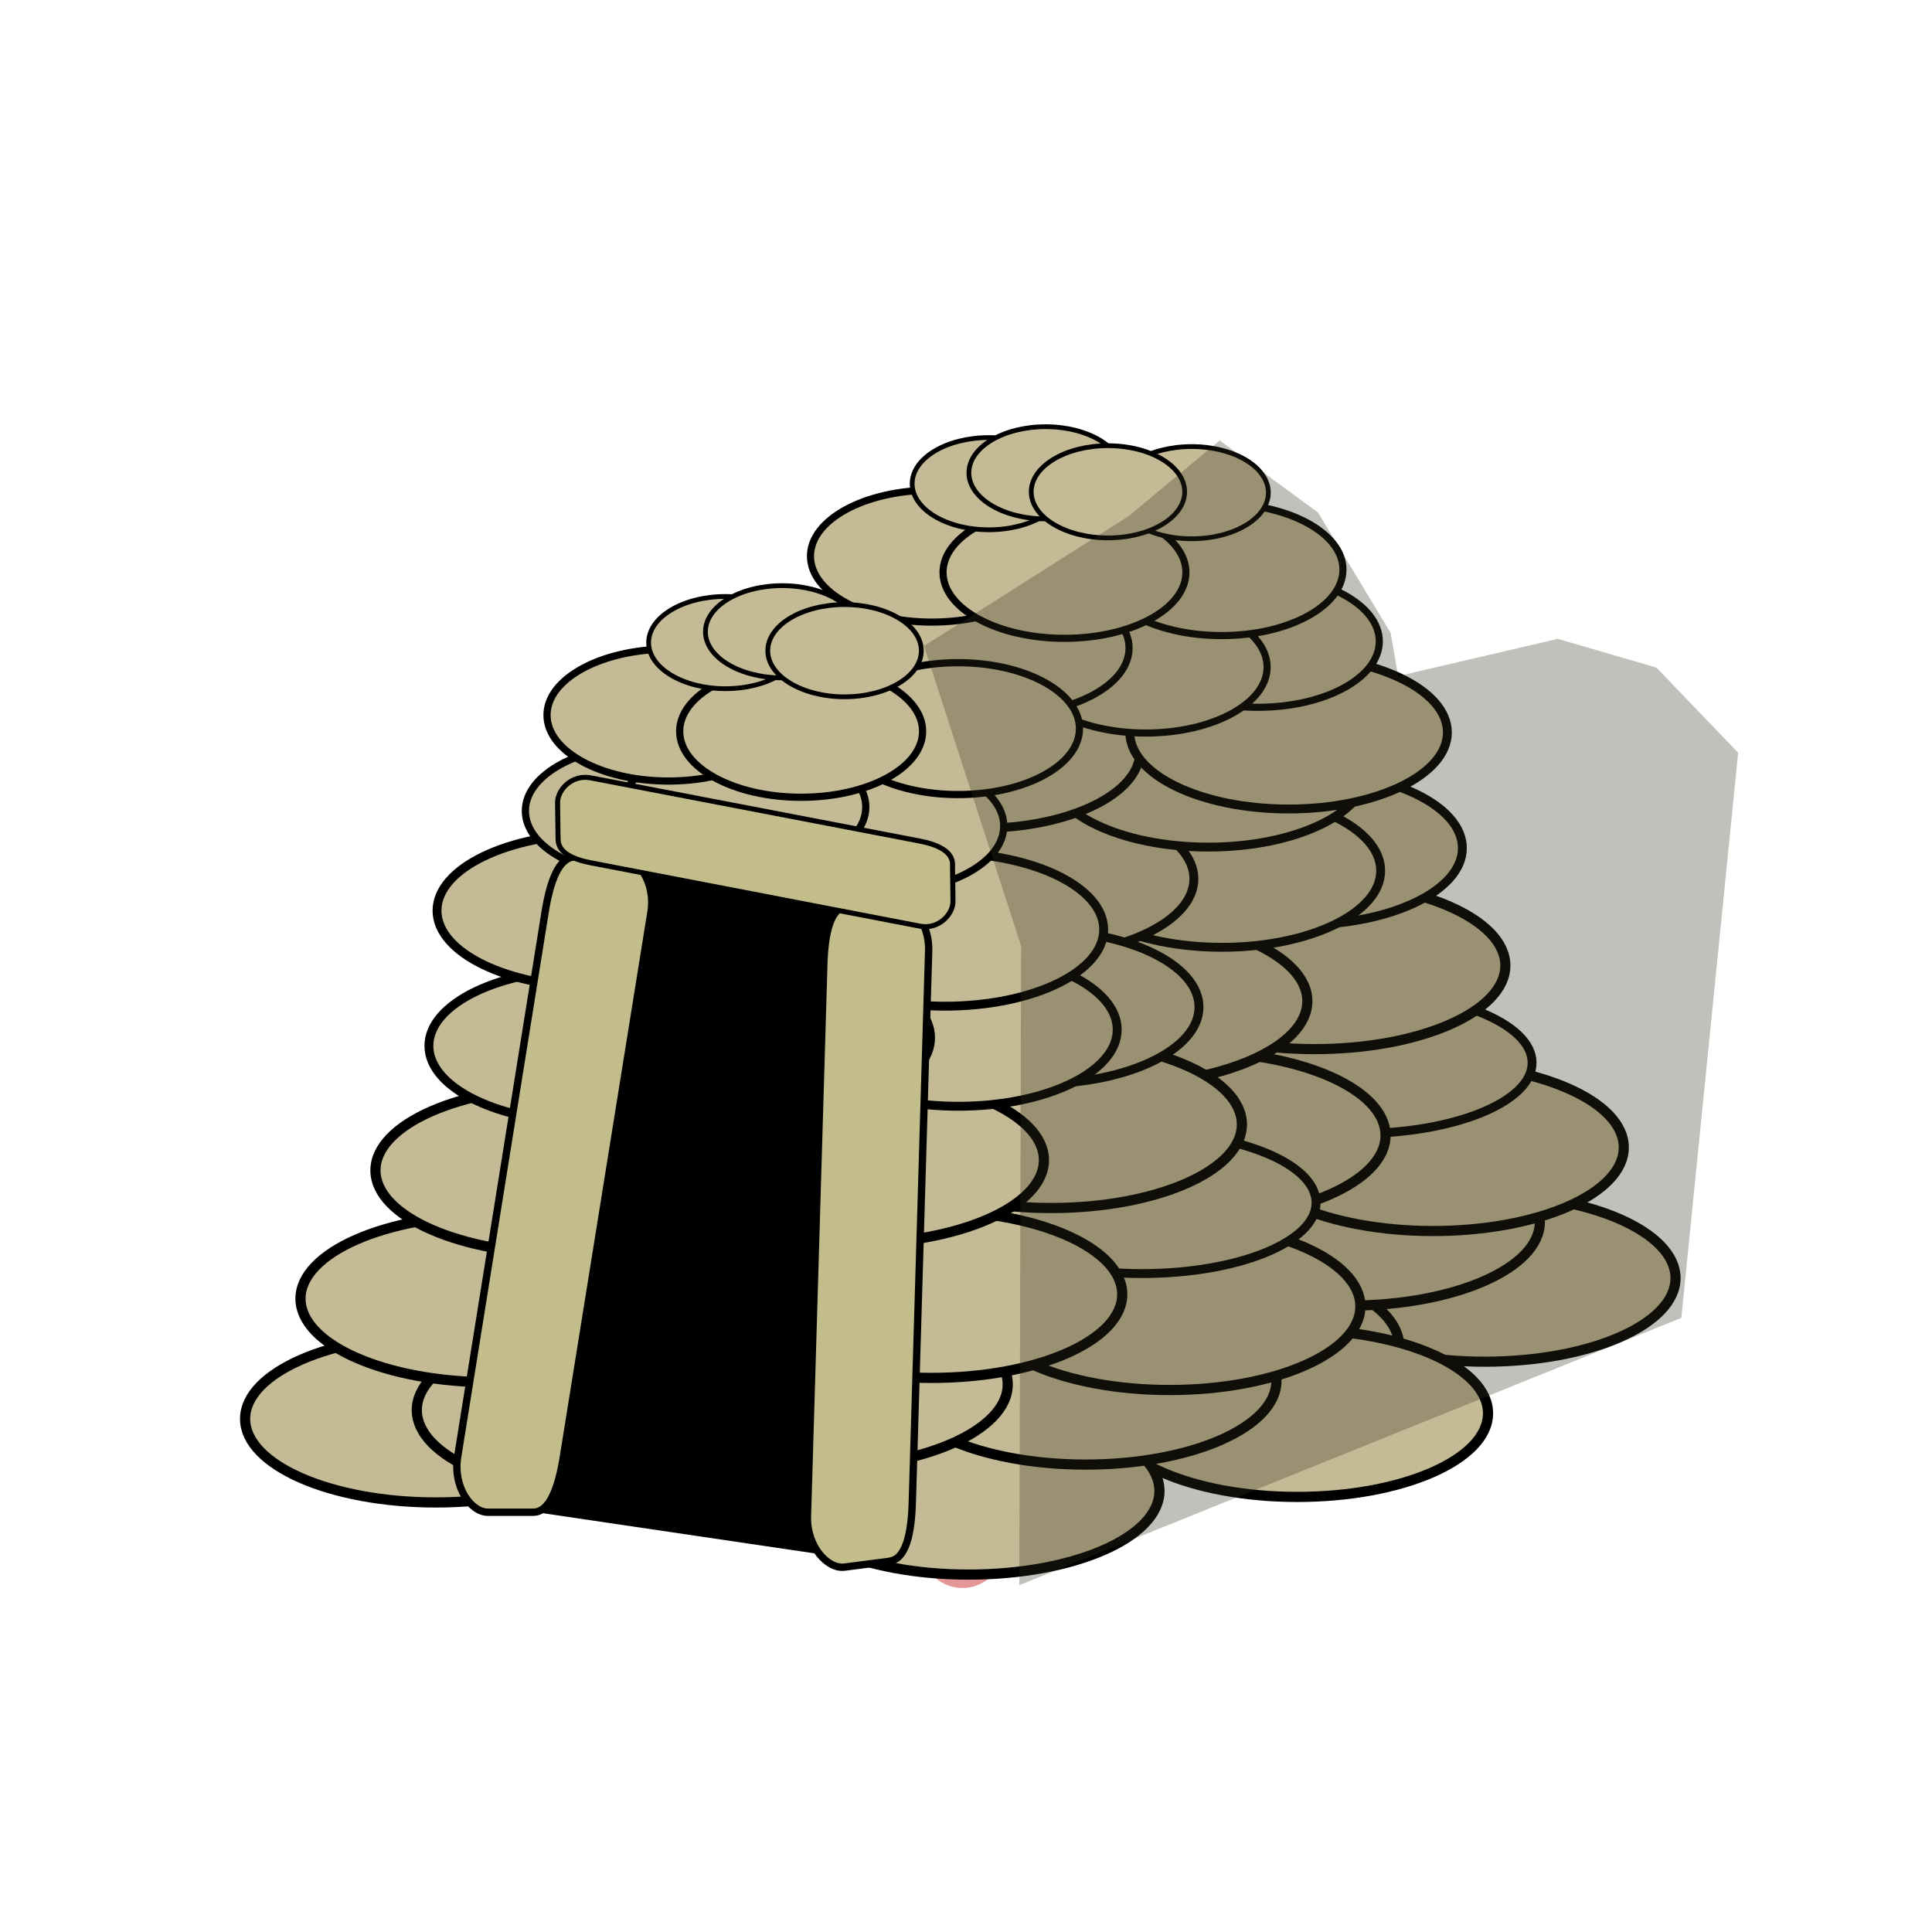
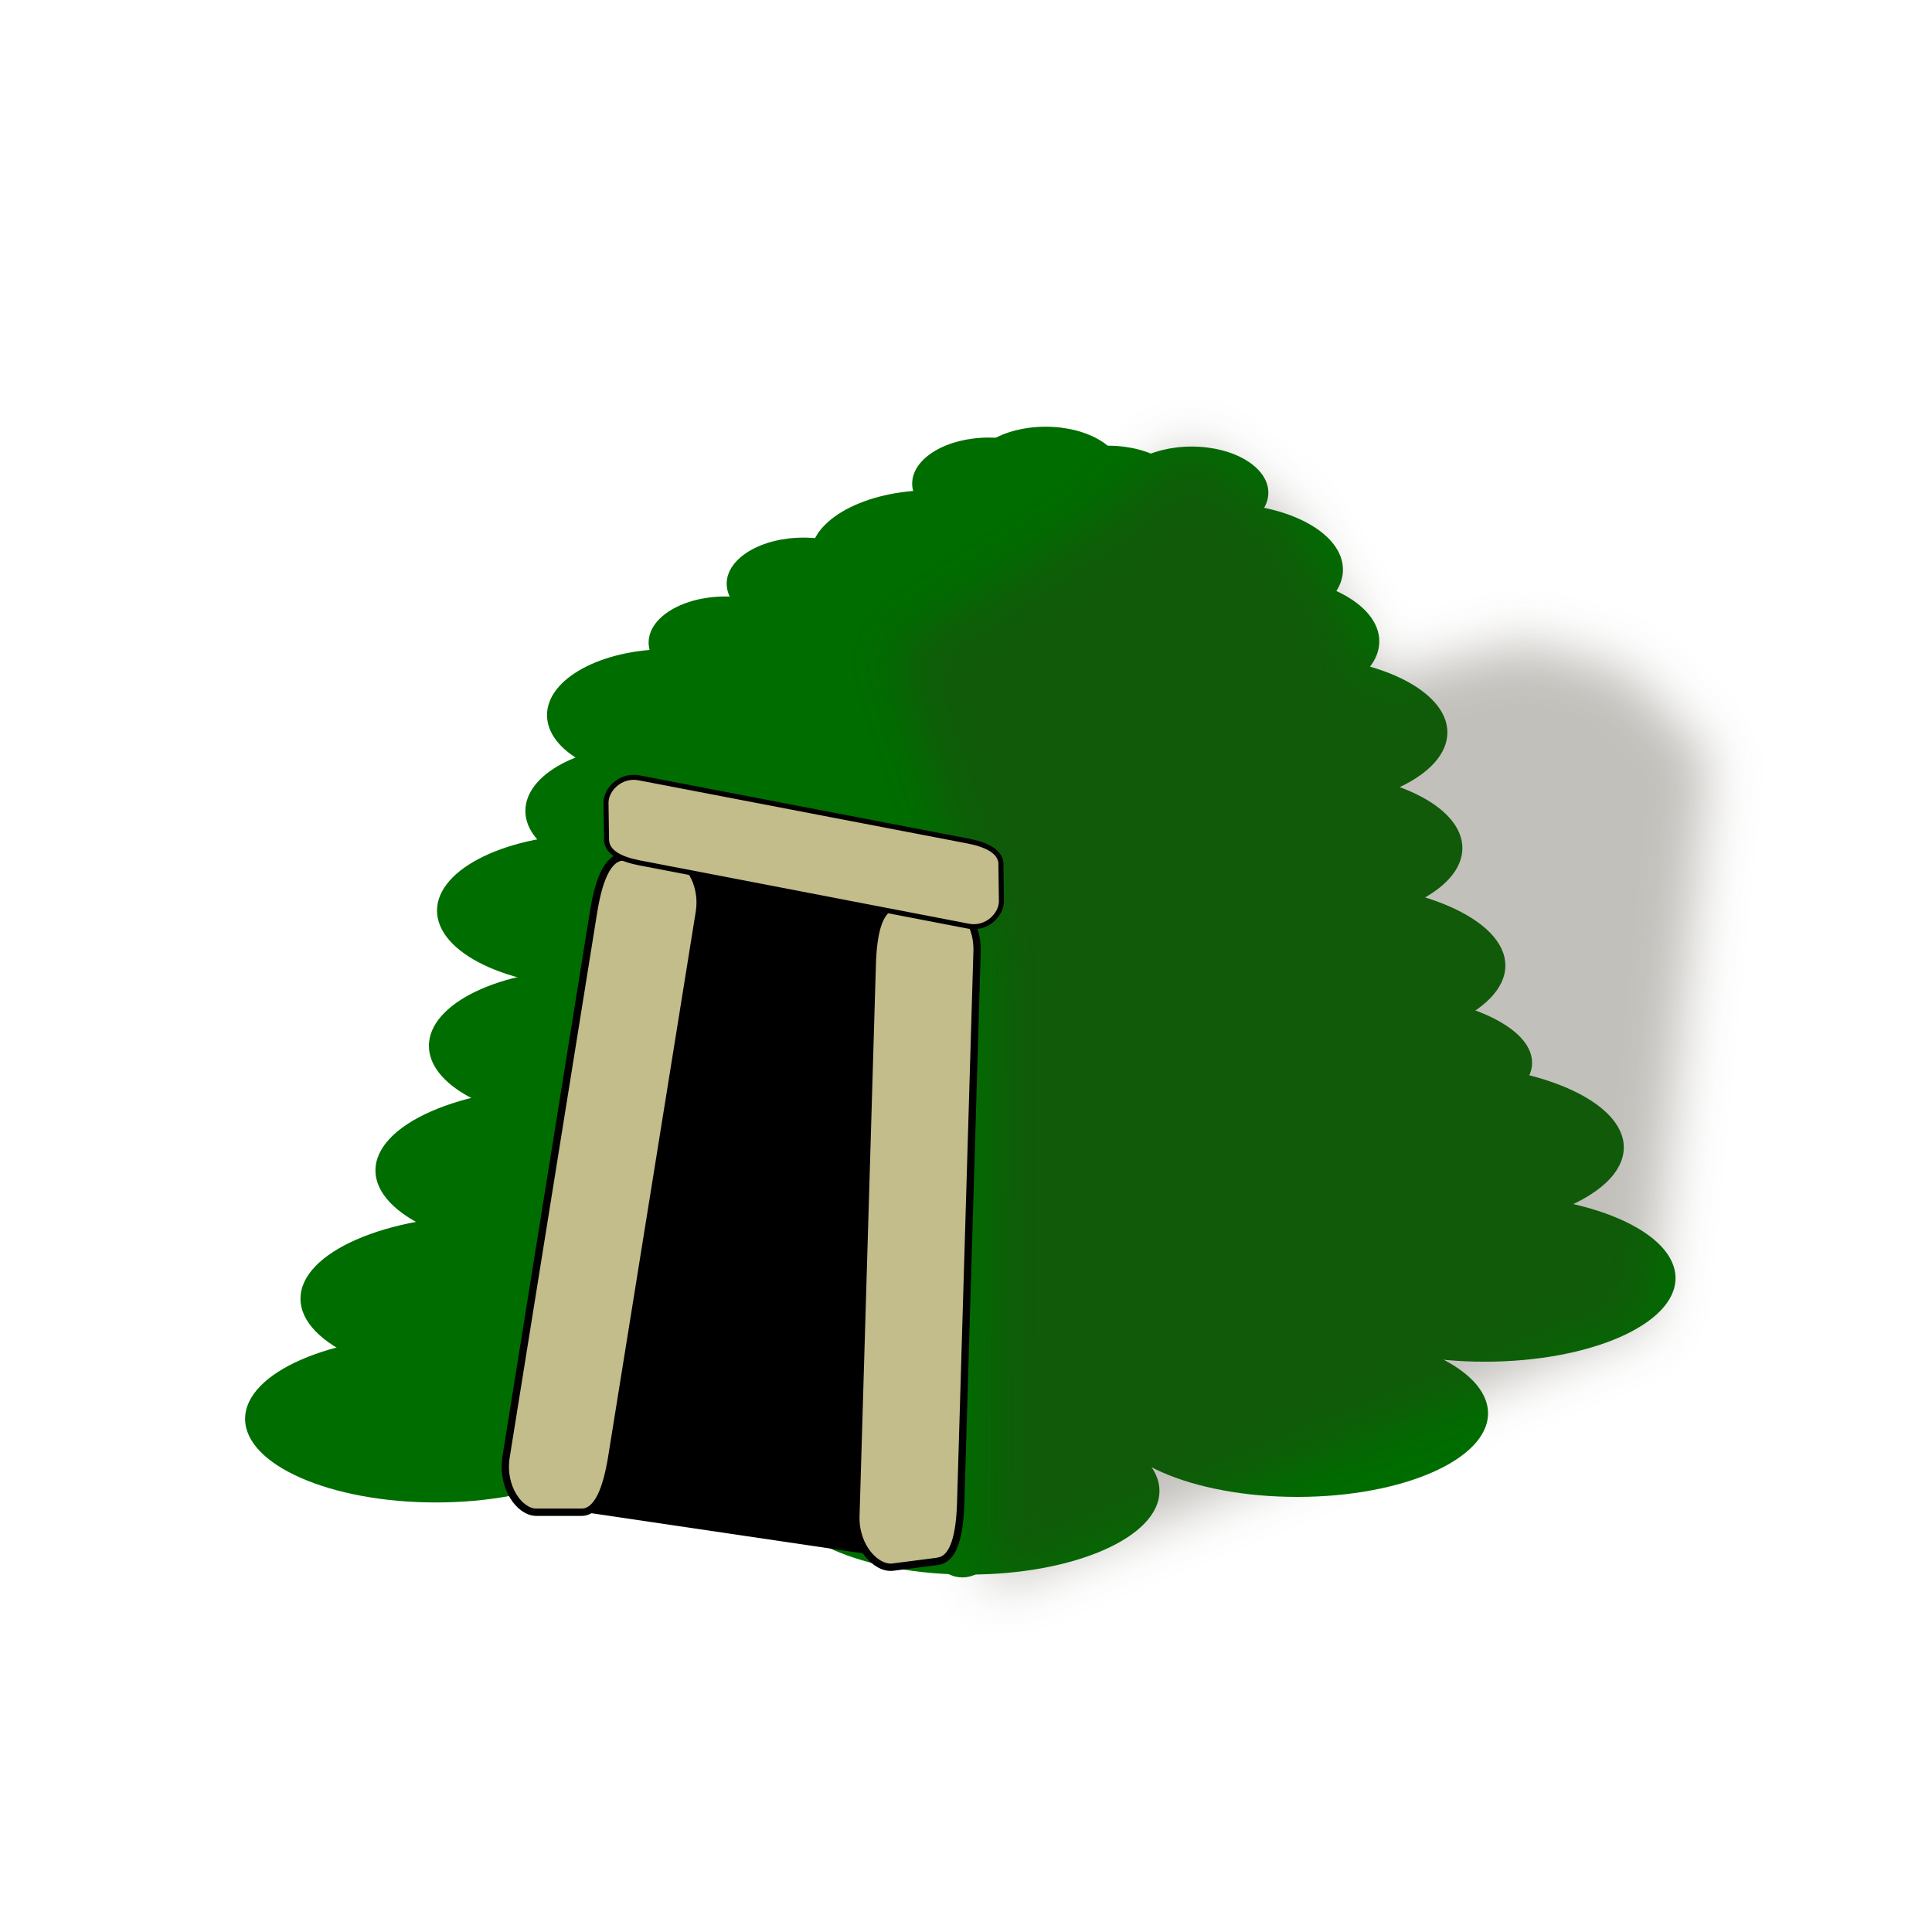
<svg xmlns="http://www.w3.org/2000/svg" width="15mm" height="15mm" viewBox="0 0 15 15" version="1.1" id="svg1">
-   <defs id="defs1" />
+   <defs id="defs1">
+     <filter style="color-interpolation-filters:sRGB" id="filter260" x="-0.076" y="-0.054" width="1.153" height="1.109">
+       <feGaussianBlur stdDeviation="0.201" id="feGaussianBlur260" />
+     </filter>
+   </defs>
  <g id="layer1">
-     <ellipse style="fill:#000000;fill-opacity:0.143;stroke:#c00707;stroke-width:0.165;stroke-dasharray:none;stroke-opacity:0.421" id="path5" cx="7.472" cy="11.983" rx="0.248" ry="0.264" />
-     <g id="g1" transform="matrix(0.9699804,0,0,0.9699804,2.650257,0.8249054)">
-       <ellipse style="fill:#c4bb96;fill-opacity:1;fill-rule:evenodd;stroke:#000000;stroke-width:0.081;stroke-linecap:round;stroke-linejoin:bevel;stroke-dasharray:none;stroke-opacity:1" id="path1" cx="9.152" cy="9.38" rx="1.527" ry="0.669" />
-       <ellipse style="fill:#c4bb96;fill-opacity:1;fill-rule:evenodd;stroke:#000000;stroke-width:0.081;stroke-linecap:round;stroke-linejoin:bevel;stroke-dasharray:none;stroke-opacity:1" id="path1-0" cx="6.94" cy="9.926" rx="1.527" ry="0.669" />
-       <ellipse style="fill:#c4bb96;fill-opacity:1;fill-rule:evenodd;stroke:#000000;stroke-width:0.081;stroke-linecap:round;stroke-linejoin:bevel;stroke-dasharray:none;stroke-opacity:1" id="path1-6" cx="4.665" cy="9.834" rx="1.527" ry="0.669" />
-       <ellipse style="fill:#c4bb96;fill-opacity:1;fill-rule:evenodd;stroke:#000000;stroke-width:0.081;stroke-linecap:round;stroke-linejoin:bevel;stroke-dasharray:none;stroke-opacity:1" id="path1-2" cx="2.865" cy="9.234" rx="1.527" ry="0.669" />
-       <ellipse style="fill:#c4bb96;fill-opacity:1;fill-rule:evenodd;stroke:#000000;stroke-width:0.081;stroke-linecap:round;stroke-linejoin:bevel;stroke-dasharray:none;stroke-opacity:1" id="path1-9" cx="8.066" cy="8.931" rx="1.527" ry="0.669" />
-       <ellipse style="fill:#c4bb96;fill-opacity:1;fill-rule:evenodd;stroke:#000000;stroke-width:0.081;stroke-linecap:round;stroke-linejoin:bevel;stroke-dasharray:none;stroke-opacity:1" id="path1-5" cx="4.239" cy="9.164" rx="1.527" ry="0.669" />
-       <ellipse style="fill:#c4bb96;fill-opacity:1;fill-rule:evenodd;stroke:#000000;stroke-width:0.081;stroke-linecap:round;stroke-linejoin:bevel;stroke-dasharray:none;stroke-opacity:1" id="path1-7" cx="5.916" cy="8.959" rx="1.527" ry="0.669" />
-       <ellipse style="fill:#c4bb96;fill-opacity:1;fill-rule:evenodd;stroke:#000000;stroke-width:0.081;stroke-linecap:round;stroke-linejoin:bevel;stroke-dasharray:none;stroke-opacity:1" id="path1-4" cx="3.308" cy="8.272" rx="1.527" ry="0.669" />
-       <ellipse style="fill:#c4bb96;fill-opacity:1;fill-rule:evenodd;stroke:#000000;stroke-width:0.081;stroke-linecap:round;stroke-linejoin:bevel;stroke-dasharray:none;stroke-opacity:1" id="path1-8" cx="8.738" cy="8.334" rx="1.527" ry="0.669" />
-       <ellipse style="fill:#c4bb96;fill-opacity:1;fill-rule:evenodd;stroke:#000000;stroke-width:0.071;stroke-linecap:round;stroke-linejoin:bevel;stroke-dasharray:none;stroke-opacity:1" id="path1-46" cx="8.137" cy="7.656" rx="1.394" ry="0.567" />
-       <ellipse style="fill:#c4bb96;fill-opacity:1;fill-rule:evenodd;stroke:#000000;stroke-width:0.081;stroke-linecap:round;stroke-linejoin:bevel;stroke-dasharray:none;stroke-opacity:1" id="path1-69" cx="6.831" cy="8.238" rx="1.527" ry="0.669" />
-       <ellipse style="fill:#c4bb96;fill-opacity:1;fill-rule:evenodd;stroke:#000000;stroke-width:0.081;stroke-linecap:round;stroke-linejoin:bevel;stroke-dasharray:none;stroke-opacity:1" id="path1-78" cx="4.839" cy="7.805" rx="1.527" ry="0.669" />
-       <ellipse style="fill:#c4bb96;fill-opacity:1;fill-rule:evenodd;stroke:#000000;stroke-width:0.081;stroke-linecap:round;stroke-linejoin:bevel;stroke-dasharray:none;stroke-opacity:1" id="path1-1" cx="3.908" cy="7.246" rx="1.527" ry="0.669" />
-       <ellipse style="fill:#c4bb96;fill-opacity:1;fill-rule:evenodd;stroke:#000000;stroke-width:0.081;stroke-linecap:round;stroke-linejoin:bevel;stroke-dasharray:none;stroke-opacity:1" id="path1-43" cx="7.79" cy="6.878" rx="1.527" ry="0.669" />
-       <ellipse style="fill:#c4bb96;fill-opacity:1;fill-rule:evenodd;stroke:#000000;stroke-width:0.081;stroke-linecap:round;stroke-linejoin:bevel;stroke-dasharray:none;stroke-opacity:1" id="path1-54" cx="6.205" cy="7.163" rx="1.527" ry="0.669" />
-       <ellipse style="fill:#c4bb96;fill-opacity:1;fill-rule:evenodd;stroke:#000000;stroke-width:0.071;stroke-linecap:round;stroke-linejoin:bevel;stroke-dasharray:none;stroke-opacity:1" id="path1-55" cx="7.702" cy="5.938" rx="1.271" ry="0.613" />
-       <ellipse style="fill:#c4bb96;fill-opacity:1;fill-rule:evenodd;stroke:#000000;stroke-width:0.071;stroke-linecap:round;stroke-linejoin:bevel;stroke-dasharray:none;stroke-opacity:1" id="path1-55-8" cx="4.08" cy="6.249" rx="1.271" ry="0.613" />
-       <ellipse style="fill:#c4bb96;fill-opacity:1;fill-rule:evenodd;stroke:#000000;stroke-width:0.071;stroke-linecap:round;stroke-linejoin:bevel;stroke-dasharray:none;stroke-opacity:1" id="path1-55-2" cx="7.048" cy="6.119" rx="1.271" ry="0.613" />
-       <ellipse style="fill:#c4bb96;fill-opacity:1;fill-rule:evenodd;stroke:#000000;stroke-width:0.071;stroke-linecap:round;stroke-linejoin:bevel;stroke-dasharray:none;stroke-opacity:1" id="path1-55-84" cx="5.553" cy="6.184" rx="1.271" ry="0.613" />
-       <ellipse style="fill:#c4bb96;fill-opacity:1;fill-rule:evenodd;stroke:#000000;stroke-width:0.071;stroke-linecap:round;stroke-linejoin:bevel;stroke-dasharray:none;stroke-opacity:1" id="path1-55-87" cx="4.145" cy="5.166" rx="1.271" ry="0.613" />
-       <ellipse style="fill:#c4bb96;fill-opacity:1;fill-rule:evenodd;stroke:#000000;stroke-width:0.071;stroke-linecap:round;stroke-linejoin:bevel;stroke-dasharray:none;stroke-opacity:1" id="path1-55-4" cx="6.939" cy="5.317" rx="1.271" ry="0.613" />
-       <ellipse style="fill:#c4bb96;fill-opacity:1;fill-rule:evenodd;stroke:#000000;stroke-width:0.071;stroke-linecap:round;stroke-linejoin:bevel;stroke-dasharray:none;stroke-opacity:1" id="path1-55-5" cx="5.12" cy="5.166" rx="1.271" ry="0.613" />
-       <ellipse style="fill:#c4bb96;fill-opacity:1;fill-rule:evenodd;stroke:#000000;stroke-width:0.071;stroke-linecap:round;stroke-linejoin:bevel;stroke-dasharray:none;stroke-opacity:1" id="path1-55-29" cx="7.582" cy="5.012" rx="1.271" ry="0.613" />
-       <ellipse style="fill:#c4bb96;fill-opacity:1;fill-rule:evenodd;stroke:#000000;stroke-width:0.057;stroke-linecap:round;stroke-linejoin:bevel;stroke-dasharray:none;stroke-opacity:1" id="path1-55-7" cx="7.336" cy="4.283" rx="0.972" ry="0.528" />
-       <ellipse style="fill:#c4bb96;fill-opacity:1;fill-rule:evenodd;stroke:#000000;stroke-width:0.057;stroke-linecap:round;stroke-linejoin:bevel;stroke-dasharray:none;stroke-opacity:1" id="path1-55-7-8" cx="4.553" cy="4.368" rx="0.972" ry="0.528" />
-       <ellipse style="fill:#c4bb96;fill-opacity:1;fill-rule:evenodd;stroke:#000000;stroke-width:0.057;stroke-linecap:round;stroke-linejoin:bevel;stroke-dasharray:none;stroke-opacity:1" id="path1-55-7-2" cx="6.438" cy="4.489" rx="0.972" ry="0.528" />
-       <ellipse style="fill:#c4bb96;fill-opacity:1;fill-rule:evenodd;stroke:#000000;stroke-width:0.057;stroke-linecap:round;stroke-linejoin:bevel;stroke-dasharray:none;stroke-opacity:1" id="path1-55-7-27" cx="5.333" cy="4.337" rx="0.972" ry="0.528" />
-       <ellipse style="fill:#c4bb96;fill-opacity:1;fill-rule:evenodd;stroke:#000000;stroke-width:0.057;stroke-linecap:round;stroke-linejoin:bevel;stroke-dasharray:none;stroke-opacity:1" id="path1-55-7-1" cx="4.727" cy="3.601" rx="0.972" ry="0.528" />
-       <ellipse style="fill:#c4bb96;fill-opacity:1;fill-rule:evenodd;stroke:#000000;stroke-width:0.057;stroke-linecap:round;stroke-linejoin:bevel;stroke-dasharray:none;stroke-opacity:1" id="path1-55-7-87" cx="7.045" cy="3.709" rx="0.972" ry="0.528" />
-       <ellipse style="fill:#c4bb96;fill-opacity:1;fill-rule:evenodd;stroke:#000000;stroke-width:0.057;stroke-linecap:round;stroke-linejoin:bevel;stroke-dasharray:none;stroke-opacity:1" id="path1-55-7-9" cx="5.788" cy="3.731" rx="0.972" ry="0.528" />
-       <ellipse style="fill:#c4bb96;fill-opacity:1;fill-rule:evenodd;stroke:#000000;stroke-width:0.038;stroke-linecap:round;stroke-linejoin:bevel;stroke-dasharray:none;stroke-opacity:1" id="path1-55-7-9-8" cx="6.806" cy="3.093" rx="0.614" ry="0.369" />
-       <ellipse style="fill:#c4bb96;fill-opacity:1;fill-rule:evenodd;stroke:#000000;stroke-width:0.038;stroke-linecap:round;stroke-linejoin:bevel;stroke-dasharray:none;stroke-opacity:1" id="path1-55-7-9-8-3" cx="5.183" cy="3.021" rx="0.614" ry="0.369" />
-       <ellipse style="fill:#c4bb96;fill-opacity:1;fill-rule:evenodd;stroke:#000000;stroke-width:0.038;stroke-linecap:round;stroke-linejoin:bevel;stroke-dasharray:none;stroke-opacity:1" id="path1-55-7-9-8-6" cx="5.637" cy="2.934" rx="0.614" ry="0.369" />
-       <ellipse style="fill:#c4bb96;fill-opacity:1;fill-rule:evenodd;stroke:#000000;stroke-width:0.038;stroke-linecap:round;stroke-linejoin:bevel;stroke-dasharray:none;stroke-opacity:1" id="path1-55-7-9-8-0" cx="6.136" cy="3.086" rx="0.614" ry="0.369" />
+     <ellipse style="fill:#006d00;fill-opacity:1;stroke:none;stroke-width:0.165;stroke-dasharray:none;stroke-opacity:0.421" id="path5" cx="7.472" cy="11.983" rx="0.248" ry="0.264" />
+     <g id="g1" transform="matrix(0.9699804,0,0,0.9699804,2.650257,0.8249054)" style="fill:#006d00;fill-opacity:1;stroke:none">
+       <ellipse style="fill:#006d00;fill-opacity:1;fill-rule:evenodd;stroke:none;stroke-width:0.081;stroke-linecap:round;stroke-linejoin:bevel;stroke-dasharray:none;stroke-opacity:1" id="path1" cx="9.152" cy="9.38" rx="1.527" ry="0.669" />
+       <ellipse style="fill:#006d00;fill-opacity:1;fill-rule:evenodd;stroke:none;stroke-width:0.081;stroke-linecap:round;stroke-linejoin:bevel;stroke-dasharray:none;stroke-opacity:1" id="path1-0" cx="6.94" cy="9.926" rx="1.527" ry="0.669" />
+       <ellipse style="fill:#006d00;fill-opacity:1;fill-rule:evenodd;stroke:none;stroke-width:0.081;stroke-linecap:round;stroke-linejoin:bevel;stroke-dasharray:none;stroke-opacity:1" id="path1-6" cx="4.665" cy="9.834" rx="1.527" ry="0.669" />
+       <ellipse style="fill:#006d00;fill-opacity:1;fill-rule:evenodd;stroke:none;stroke-width:0.081;stroke-linecap:round;stroke-linejoin:bevel;stroke-dasharray:none;stroke-opacity:1" id="path1-2" cx="2.865" cy="9.234" rx="1.527" ry="0.669" />
+       <ellipse style="fill:#006d00;fill-opacity:1;fill-rule:evenodd;stroke:none;stroke-width:0.081;stroke-linecap:round;stroke-linejoin:bevel;stroke-dasharray:none;stroke-opacity:1" id="path1-9" cx="8.066" cy="8.931" rx="1.527" ry="0.669" />
+       <ellipse style="fill:#006d00;fill-opacity:1;fill-rule:evenodd;stroke:none;stroke-width:0.081;stroke-linecap:round;stroke-linejoin:bevel;stroke-dasharray:none;stroke-opacity:1" id="path1-5" cx="4.239" cy="9.164" rx="1.527" ry="0.669" />
+       <ellipse style="fill:#006d00;fill-opacity:1;fill-rule:evenodd;stroke:none;stroke-width:0.081;stroke-linecap:round;stroke-linejoin:bevel;stroke-dasharray:none;stroke-opacity:1" id="path1-7" cx="5.916" cy="8.959" rx="1.527" ry="0.669" />
+       <ellipse style="fill:#006d00;fill-opacity:1;fill-rule:evenodd;stroke:none;stroke-width:0.081;stroke-linecap:round;stroke-linejoin:bevel;stroke-dasharray:none;stroke-opacity:1" id="path1-4" cx="3.308" cy="8.272" rx="1.527" ry="0.669" />
+       <ellipse style="fill:#006d00;fill-opacity:1;fill-rule:evenodd;stroke:none;stroke-width:0.081;stroke-linecap:round;stroke-linejoin:bevel;stroke-dasharray:none;stroke-opacity:1" id="path1-8" cx="8.738" cy="8.334" rx="1.527" ry="0.669" />
+       <ellipse style="fill:#006d00;fill-opacity:1;fill-rule:evenodd;stroke:none;stroke-width:0.071;stroke-linecap:round;stroke-linejoin:bevel;stroke-dasharray:none;stroke-opacity:1" id="path1-46" cx="8.137" cy="7.656" rx="1.394" ry="0.567" />
+       <ellipse style="fill:#006d00;fill-opacity:1;fill-rule:evenodd;stroke:none;stroke-width:0.081;stroke-linecap:round;stroke-linejoin:bevel;stroke-dasharray:none;stroke-opacity:1" id="path1-69" cx="6.831" cy="8.238" rx="1.527" ry="0.669" />
+       <ellipse style="fill:#006d00;fill-opacity:1;fill-rule:evenodd;stroke:none;stroke-width:0.081;stroke-linecap:round;stroke-linejoin:bevel;stroke-dasharray:none;stroke-opacity:1" id="path1-78" cx="4.839" cy="7.805" rx="1.527" ry="0.669" />
+       <ellipse style="fill:#006d00;fill-opacity:1;fill-rule:evenodd;stroke:none;stroke-width:0.081;stroke-linecap:round;stroke-linejoin:bevel;stroke-dasharray:none;stroke-opacity:1" id="path1-1" cx="3.908" cy="7.246" rx="1.527" ry="0.669" />
+       <ellipse style="fill:#006d00;fill-opacity:1;fill-rule:evenodd;stroke:none;stroke-width:0.081;stroke-linecap:round;stroke-linejoin:bevel;stroke-dasharray:none;stroke-opacity:1" id="path1-43" cx="7.79" cy="6.878" rx="1.527" ry="0.669" />
+       <ellipse style="fill:#006d00;fill-opacity:1;fill-rule:evenodd;stroke:none;stroke-width:0.081;stroke-linecap:round;stroke-linejoin:bevel;stroke-dasharray:none;stroke-opacity:1" id="path1-54" cx="6.205" cy="7.163" rx="1.527" ry="0.669" />
+       <ellipse style="fill:#006d00;fill-opacity:1;fill-rule:evenodd;stroke:none;stroke-width:0.071;stroke-linecap:round;stroke-linejoin:bevel;stroke-dasharray:none;stroke-opacity:1" id="path1-55" cx="7.702" cy="5.938" rx="1.271" ry="0.613" />
+       <ellipse style="fill:#006d00;fill-opacity:1;fill-rule:evenodd;stroke:none;stroke-width:0.071;stroke-linecap:round;stroke-linejoin:bevel;stroke-dasharray:none;stroke-opacity:1" id="path1-55-8" cx="4.08" cy="6.249" rx="1.271" ry="0.613" />
+       <ellipse style="fill:#006d00;fill-opacity:1;fill-rule:evenodd;stroke:none;stroke-width:0.071;stroke-linecap:round;stroke-linejoin:bevel;stroke-dasharray:none;stroke-opacity:1" id="path1-55-2" cx="7.048" cy="6.119" rx="1.271" ry="0.613" />
+       <ellipse style="fill:#006d00;fill-opacity:1;fill-rule:evenodd;stroke:none;stroke-width:0.071;stroke-linecap:round;stroke-linejoin:bevel;stroke-dasharray:none;stroke-opacity:1" id="path1-55-84" cx="5.553" cy="6.184" rx="1.271" ry="0.613" />
+       <ellipse style="fill:#006d00;fill-opacity:1;fill-rule:evenodd;stroke:none;stroke-width:0.071;stroke-linecap:round;stroke-linejoin:bevel;stroke-dasharray:none;stroke-opacity:1" id="path1-55-87" cx="4.145" cy="5.166" rx="1.271" ry="0.613" />
+       <ellipse style="fill:#006d00;fill-opacity:1;fill-rule:evenodd;stroke:none;stroke-width:0.071;stroke-linecap:round;stroke-linejoin:bevel;stroke-dasharray:none;stroke-opacity:1" id="path1-55-4" cx="6.939" cy="5.317" rx="1.271" ry="0.613" />
+       <ellipse style="fill:#006d00;fill-opacity:1;fill-rule:evenodd;stroke:none;stroke-width:0.071;stroke-linecap:round;stroke-linejoin:bevel;stroke-dasharray:none;stroke-opacity:1" id="path1-55-5" cx="5.12" cy="5.166" rx="1.271" ry="0.613" />
+       <ellipse style="fill:#006d00;fill-opacity:1;fill-rule:evenodd;stroke:none;stroke-width:0.071;stroke-linecap:round;stroke-linejoin:bevel;stroke-dasharray:none;stroke-opacity:1" id="path1-55-29" cx="7.582" cy="5.012" rx="1.271" ry="0.613" />
+       <ellipse style="fill:#006d00;fill-opacity:1;fill-rule:evenodd;stroke:none;stroke-width:0.057;stroke-linecap:round;stroke-linejoin:bevel;stroke-dasharray:none;stroke-opacity:1" id="path1-55-7" cx="7.336" cy="4.283" rx="0.972" ry="0.528" />
+       <ellipse style="fill:#006d00;fill-opacity:1;fill-rule:evenodd;stroke:none;stroke-width:0.057;stroke-linecap:round;stroke-linejoin:bevel;stroke-dasharray:none;stroke-opacity:1" id="path1-55-7-8" cx="4.553" cy="4.368" rx="0.972" ry="0.528" />
+       <ellipse style="fill:#006d00;fill-opacity:1;fill-rule:evenodd;stroke:none;stroke-width:0.057;stroke-linecap:round;stroke-linejoin:bevel;stroke-dasharray:none;stroke-opacity:1" id="path1-55-7-2" cx="6.438" cy="4.489" rx="0.972" ry="0.528" />
+       <ellipse style="fill:#006d00;fill-opacity:1;fill-rule:evenodd;stroke:none;stroke-width:0.057;stroke-linecap:round;stroke-linejoin:bevel;stroke-dasharray:none;stroke-opacity:1" id="path1-55-7-27" cx="5.333" cy="4.337" rx="0.972" ry="0.528" />
+       <ellipse style="fill:#006d00;fill-opacity:1;fill-rule:evenodd;stroke:none;stroke-width:0.057;stroke-linecap:round;stroke-linejoin:bevel;stroke-dasharray:none;stroke-opacity:1" id="path1-55-7-1" cx="4.727" cy="3.601" rx="0.972" ry="0.528" />
+       <ellipse style="fill:#006d00;fill-opacity:1;fill-rule:evenodd;stroke:none;stroke-width:0.057;stroke-linecap:round;stroke-linejoin:bevel;stroke-dasharray:none;stroke-opacity:1" id="path1-55-7-87" cx="7.045" cy="3.709" rx="0.972" ry="0.528" />
+       <ellipse style="fill:#006d00;fill-opacity:1;fill-rule:evenodd;stroke:none;stroke-width:0.057;stroke-linecap:round;stroke-linejoin:bevel;stroke-dasharray:none;stroke-opacity:1" id="path1-55-7-9" cx="5.788" cy="3.731" rx="0.972" ry="0.528" />
+       <ellipse style="fill:#006d00;fill-opacity:1;fill-rule:evenodd;stroke:none;stroke-width:0.038;stroke-linecap:round;stroke-linejoin:bevel;stroke-dasharray:none;stroke-opacity:1" id="path1-55-7-9-8" cx="6.806" cy="3.093" rx="0.614" ry="0.369" />
+       <ellipse style="fill:#006d00;fill-opacity:1;fill-rule:evenodd;stroke:none;stroke-width:0.038;stroke-linecap:round;stroke-linejoin:bevel;stroke-dasharray:none;stroke-opacity:1" id="path1-55-7-9-8-3" cx="5.183" cy="3.021" rx="0.614" ry="0.369" />
+       <ellipse style="fill:#006d00;fill-opacity:1;fill-rule:evenodd;stroke:none;stroke-width:0.038;stroke-linecap:round;stroke-linejoin:bevel;stroke-dasharray:none;stroke-opacity:1" id="path1-55-7-9-8-6" cx="5.637" cy="2.934" rx="0.614" ry="0.369" />
+       <ellipse style="fill:#006d00;fill-opacity:1;fill-rule:evenodd;stroke:none;stroke-width:0.038;stroke-linecap:round;stroke-linejoin:bevel;stroke-dasharray:none;stroke-opacity:1" id="path1-55-7-9-8-0" cx="6.136" cy="3.086" rx="0.614" ry="0.369" />
    </g>
-     <ellipse style="fill:#c4bb96;fill-opacity:1;fill-rule:evenodd;stroke:#000000;stroke-width:0.079;stroke-linecap:round;stroke-linejoin:bevel;stroke-dasharray:none;stroke-opacity:1" id="path1-70" cx="10.072" cy="10.973" rx="1.481" ry="0.649" />
-     <ellipse style="fill:#c4bb96;fill-opacity:1;fill-rule:evenodd;stroke:#000000;stroke-width:0.079;stroke-linecap:round;stroke-linejoin:bevel;stroke-dasharray:none;stroke-opacity:1" id="path1-0-3" cx="7.521" cy="11.576" rx="1.481" ry="0.649" />
-     <ellipse style="fill:#c4bb96;fill-opacity:1;fill-rule:evenodd;stroke:#000000;stroke-width:0.079;stroke-linecap:round;stroke-linejoin:bevel;stroke-dasharray:none;stroke-opacity:1" id="path1-2-9" cx="3.384" cy="11.016" rx="1.481" ry="0.649" />
-     <ellipse style="fill:#c4bb96;fill-opacity:1;fill-rule:evenodd;stroke:#000000;stroke-width:0.079;stroke-linecap:round;stroke-linejoin:bevel;stroke-dasharray:none;stroke-opacity:1" id="path1-9-9" cx="8.429" cy="10.722" rx="1.481" ry="0.649" />
-     <ellipse style="fill:#c4bb96;fill-opacity:1;fill-rule:evenodd;stroke:#000000;stroke-width:0.079;stroke-linecap:round;stroke-linejoin:bevel;stroke-dasharray:none;stroke-opacity:1" id="path1-5-1" cx="4.717" cy="10.948" rx="1.481" ry="0.649" />
-     <ellipse style="fill:#c4bb96;fill-opacity:1;fill-rule:evenodd;stroke:#000000;stroke-width:0.079;stroke-linecap:round;stroke-linejoin:bevel;stroke-dasharray:none;stroke-opacity:1" id="path1-7-7" cx="6.343" cy="10.749" rx="1.481" ry="0.649" />
-     <ellipse style="fill:#c4bb96;fill-opacity:1;fill-rule:evenodd;stroke:#000000;stroke-width:0.079;stroke-linecap:round;stroke-linejoin:bevel;stroke-dasharray:none;stroke-opacity:1" id="path1-4-2" cx="3.814" cy="10.083" rx="1.481" ry="0.649" />
-     <ellipse style="fill:#c4bb96;fill-opacity:1;fill-rule:evenodd;stroke:#000000;stroke-width:0.079;stroke-linecap:round;stroke-linejoin:bevel;stroke-dasharray:none;stroke-opacity:1" id="path1-8-3" cx="9.081" cy="10.143" rx="1.481" ry="0.649" />
-     <ellipse style="fill:#c4bb96;fill-opacity:1;fill-rule:evenodd;stroke:#000000;stroke-width:0.069;stroke-linecap:round;stroke-linejoin:bevel;stroke-dasharray:none;stroke-opacity:1" id="path1-46-6" cx="8.866" cy="9.338" rx="1.352" ry="0.55" />
-     <ellipse style="fill:#c4bb96;fill-opacity:1;fill-rule:evenodd;stroke:#000000;stroke-width:0.079;stroke-linecap:round;stroke-linejoin:bevel;stroke-dasharray:none;stroke-opacity:1" id="path1-69-5" cx="7.232" cy="10.049" rx="1.481" ry="0.649" />
-     <ellipse style="fill:#c4bb96;fill-opacity:1;fill-rule:evenodd;stroke:#000000;stroke-width:0.079;stroke-linecap:round;stroke-linejoin:bevel;stroke-dasharray:none;stroke-opacity:1" id="path1-78-5" cx="5.299" cy="9.629" rx="1.481" ry="0.649" />
-     <ellipse style="fill:#c4bb96;fill-opacity:1;fill-rule:evenodd;stroke:#000000;stroke-width:0.079;stroke-linecap:round;stroke-linejoin:bevel;stroke-dasharray:none;stroke-opacity:1" id="path1-1-8" cx="4.396" cy="9.087" rx="1.481" ry="0.649" />
-     <ellipse style="fill:#c4bb96;fill-opacity:1;fill-rule:evenodd;stroke:#000000;stroke-width:0.079;stroke-linecap:round;stroke-linejoin:bevel;stroke-dasharray:none;stroke-opacity:1" id="path1-43-1" cx="8.161" cy="8.73" rx="1.481" ry="0.649" />
-     <ellipse style="fill:#c4bb96;fill-opacity:1;fill-rule:evenodd;stroke:#000000;stroke-width:0.079;stroke-linecap:round;stroke-linejoin:bevel;stroke-dasharray:none;stroke-opacity:1" id="path1-54-4" cx="6.624" cy="9.007" rx="1.481" ry="0.649" />
-     <ellipse style="fill:#c4bb96;fill-opacity:1;fill-rule:evenodd;stroke:#000000;stroke-width:0.069;stroke-linecap:round;stroke-linejoin:bevel;stroke-dasharray:none;stroke-opacity:1" id="path1-55-71" cx="8.076" cy="7.819" rx="1.233" ry="0.595" />
-     <ellipse style="fill:#c4bb96;fill-opacity:1;fill-rule:evenodd;stroke:#000000;stroke-width:0.069;stroke-linecap:round;stroke-linejoin:bevel;stroke-dasharray:none;stroke-opacity:1" id="path1-55-8-3" cx="4.563" cy="8.12" rx="1.233" ry="0.595" />
-     <ellipse style="fill:#c4bb96;fill-opacity:1;fill-rule:evenodd;stroke:#000000;stroke-width:0.069;stroke-linecap:round;stroke-linejoin:bevel;stroke-dasharray:none;stroke-opacity:1" id="path1-55-2-8" cx="7.441" cy="7.994" rx="1.233" ry="0.595" />
-     <ellipse style="fill:#c4bb96;fill-opacity:1;fill-rule:evenodd;stroke:#000000;stroke-width:0.069;stroke-linecap:round;stroke-linejoin:bevel;stroke-dasharray:none;stroke-opacity:1" id="path1-55-84-4" cx="5.992" cy="8.057" rx="1.233" ry="0.595" />
-     <ellipse style="fill:#c4bb96;fill-opacity:1;fill-rule:evenodd;stroke:#000000;stroke-width:0.069;stroke-linecap:round;stroke-linejoin:bevel;stroke-dasharray:none;stroke-opacity:1" id="path1-55-87-8" cx="4.626" cy="7.07" rx="1.233" ry="0.595" />
-     <ellipse style="fill:#c4bb96;fill-opacity:1;fill-rule:evenodd;stroke:#000000;stroke-width:0.069;stroke-linecap:round;stroke-linejoin:bevel;stroke-dasharray:none;stroke-opacity:1" id="path1-55-4-0" cx="7.336" cy="7.217" rx="1.233" ry="0.595" />
-     <ellipse style="fill:#c4bb96;fill-opacity:1;fill-rule:evenodd;stroke:#000000;stroke-width:0.069;stroke-linecap:round;stroke-linejoin:bevel;stroke-dasharray:none;stroke-opacity:1" id="path1-55-5-4" cx="5.571" cy="7.07" rx="1.233" ry="0.595" />
-     <ellipse style="fill:#c4bb96;fill-opacity:1;fill-rule:evenodd;stroke:#000000;stroke-width:0.056;stroke-linecap:round;stroke-linejoin:bevel;stroke-dasharray:none;stroke-opacity:1" id="path1-55-7-8-3" cx="5.022" cy="6.296" rx="0.943" ry="0.512" />
-     <ellipse style="fill:#c4bb96;fill-opacity:1;fill-rule:evenodd;stroke:#000000;stroke-width:0.056;stroke-linecap:round;stroke-linejoin:bevel;stroke-dasharray:none;stroke-opacity:1" id="path1-55-7-2-2" cx="6.85" cy="6.413" rx="0.943" ry="0.512" />
-     <ellipse style="fill:#c4bb96;fill-opacity:1;fill-rule:evenodd;stroke:#000000;stroke-width:0.056;stroke-linecap:round;stroke-linejoin:bevel;stroke-dasharray:none;stroke-opacity:1" id="path1-55-7-27-6" cx="5.779" cy="6.266" rx="0.943" ry="0.512" />
-     <ellipse style="fill:#c4bb96;fill-opacity:1;fill-rule:evenodd;stroke:#000000;stroke-width:0.056;stroke-linecap:round;stroke-linejoin:bevel;stroke-dasharray:none;stroke-opacity:1" id="path1-55-7-1-9" cx="5.19" cy="5.552" rx="0.943" ry="0.512" />
-     <ellipse style="fill:#c4bb96;fill-opacity:1;fill-rule:evenodd;stroke:#000000;stroke-width:0.056;stroke-linecap:round;stroke-linejoin:bevel;stroke-dasharray:none;stroke-opacity:1" id="path1-55-7-87-4" cx="7.438" cy="5.657" rx="0.943" ry="0.512" />
-     <ellipse style="fill:#c4bb96;fill-opacity:1;fill-rule:evenodd;stroke:#000000;stroke-width:0.056;stroke-linecap:round;stroke-linejoin:bevel;stroke-dasharray:none;stroke-opacity:1" id="path1-55-7-9-1" cx="6.22" cy="5.678" rx="0.943" ry="0.512" />
-     <ellipse style="fill:#c4bb96;fill-opacity:1;fill-rule:evenodd;stroke:#000000;stroke-width:0.037;stroke-linecap:round;stroke-linejoin:bevel;stroke-dasharray:none;stroke-opacity:1" id="path1-55-7-9-8-3-8" cx="5.632" cy="4.989" rx="0.596" ry="0.358" />
-     <ellipse style="fill:#c4bb96;fill-opacity:1;fill-rule:evenodd;stroke:#000000;stroke-width:0.037;stroke-linecap:round;stroke-linejoin:bevel;stroke-dasharray:none;stroke-opacity:1" id="path1-55-7-9-8-6-8" cx="6.073" cy="4.905" rx="0.596" ry="0.358" />
-     <ellipse style="fill:#c4bb96;fill-opacity:1;fill-rule:evenodd;stroke:#000000;stroke-width:0.037;stroke-linecap:round;stroke-linejoin:bevel;stroke-dasharray:none;stroke-opacity:1" id="path1-55-7-9-8-0-3" cx="6.557" cy="5.052" rx="0.596" ry="0.358" />
-     <path style="fill:#36311e;fill-opacity:0.304;fill-rule:evenodd;stroke:none;stroke-width:0.04;stroke-linecap:round;stroke-linejoin:bevel;stroke-dasharray:none;stroke-opacity:1" d="M 7.174,5.015 7.928,7.345 7.914,12.307 13.054,10.232 13.495,5.844 12.86,5.183 12.095,4.96 10.855,5.249 10.797,4.914 10.233,3.979 9.47,3.42 8.762,4.008 Z" id="path301" />
-     <path style="fill:#000000;fill-opacity:1;stroke:none;stroke-width:0.68;stroke-linejoin:round" d="M 6.809,12.132 C 7.208,9.962 7.528,5.836 6.224,6.61 4.138,5.593 4.095,10.144 3.833,11.692" id="path2" />
-     <path id="rect2" style="fill:#c3bc8b;stroke:#000000;stroke-width:0.057;stroke-linejoin:round;stroke-dasharray:none;stroke-opacity:1" d="M 4.467,6.653 H 4.819 c 0.13,0 0.272,0.194 0.235,0.429 L 4.374,11.312 c -0.038,0.234 -0.105,0.429 -0.235,0.429 H 3.788 c -0.13,0 -0.272,-0.194 -0.235,-0.429 L 4.232,7.082 C 4.27,6.847 4.337,6.653 4.467,6.653 Z" />
-     <path id="rect2-9" style="fill:#c3bc8b;stroke:#000000;stroke-width:0.057;stroke-linejoin:round;stroke-dasharray:none;stroke-opacity:1" d="m 6.906,12.122 -0.349,0.045 C 6.428,12.184 6.262,12.01 6.269,11.772 L 6.396,7.49 C 6.403,7.252 6.444,7.051 6.573,7.034 L 6.922,6.989 C 7.051,6.972 7.217,7.146 7.21,7.384 L 7.083,11.666 c -0.007,0.237 -0.048,0.439 -0.177,0.455 z" />
-     <path id="rect2-9-8" style="fill:#c3bc8b;stroke:#000000;stroke-width:0.039;stroke-linejoin:round;stroke-dasharray:none;stroke-opacity:1" d="m 7.395,6.712 0.004,0.284 c 0.001,0.105 -0.114,0.222 -0.255,0.195 L 4.593,6.7 C 4.452,6.673 4.334,6.622 4.333,6.517 l -0.004,-0.284 C 4.328,6.129 4.443,6.012 4.585,6.039 l 2.551,0.49 c 0.141,0.027 0.259,0.079 0.26,0.183 z" />
+     <ellipse style="fill:#006d00;fill-opacity:1;fill-rule:evenodd;stroke:none;stroke-width:0.079;stroke-linecap:round;stroke-linejoin:bevel;stroke-dasharray:none;stroke-opacity:1" id="path1-70" cx="10.072" cy="10.973" rx="1.481" ry="0.649" />
+     <ellipse style="fill:#006d00;fill-opacity:1;fill-rule:evenodd;stroke:none;stroke-width:0.079;stroke-linecap:round;stroke-linejoin:bevel;stroke-dasharray:none;stroke-opacity:1" id="path1-0-3" cx="7.521" cy="11.576" rx="1.481" ry="0.649" />
+     <ellipse style="fill:#006d00;fill-opacity:1;fill-rule:evenodd;stroke:none;stroke-width:0.079;stroke-linecap:round;stroke-linejoin:bevel;stroke-dasharray:none;stroke-opacity:1" id="path1-2-9" cx="3.384" cy="11.016" rx="1.481" ry="0.649" />
+     <ellipse style="fill:#006d00;fill-opacity:1;fill-rule:evenodd;stroke:none;stroke-width:0.079;stroke-linecap:round;stroke-linejoin:bevel;stroke-dasharray:none;stroke-opacity:1" id="path1-9-9" cx="8.429" cy="10.722" rx="1.481" ry="0.649" />
+     <ellipse style="fill:#006d00;fill-opacity:1;fill-rule:evenodd;stroke:none;stroke-width:0.079;stroke-linecap:round;stroke-linejoin:bevel;stroke-dasharray:none;stroke-opacity:1" id="path1-5-1" cx="4.717" cy="10.948" rx="1.481" ry="0.649" />
+     <ellipse style="fill:#006d00;fill-opacity:1;fill-rule:evenodd;stroke:none;stroke-width:0.079;stroke-linecap:round;stroke-linejoin:bevel;stroke-dasharray:none;stroke-opacity:1" id="path1-7-7" cx="6.343" cy="10.749" rx="1.481" ry="0.649" />
+     <ellipse style="fill:#006d00;fill-opacity:1;fill-rule:evenodd;stroke:none;stroke-width:0.079;stroke-linecap:round;stroke-linejoin:bevel;stroke-dasharray:none;stroke-opacity:1" id="path1-4-2" cx="3.814" cy="10.083" rx="1.481" ry="0.649" />
+     <ellipse style="fill:#006d00;fill-opacity:1;fill-rule:evenodd;stroke:none;stroke-width:0.079;stroke-linecap:round;stroke-linejoin:bevel;stroke-dasharray:none;stroke-opacity:1" id="path1-8-3" cx="9.081" cy="10.143" rx="1.481" ry="0.649" />
+     <ellipse style="fill:#006d00;fill-opacity:1;fill-rule:evenodd;stroke:none;stroke-width:0.069;stroke-linecap:round;stroke-linejoin:bevel;stroke-dasharray:none;stroke-opacity:1" id="path1-46-6" cx="8.866" cy="9.338" rx="1.352" ry="0.55" />
+     <ellipse style="fill:#006d00;fill-opacity:1;fill-rule:evenodd;stroke:none;stroke-width:0.079;stroke-linecap:round;stroke-linejoin:bevel;stroke-dasharray:none;stroke-opacity:1" id="path1-69-5" cx="7.232" cy="10.049" rx="1.481" ry="0.649" />
+     <ellipse style="fill:#006d00;fill-opacity:1;fill-rule:evenodd;stroke:none;stroke-width:0.079;stroke-linecap:round;stroke-linejoin:bevel;stroke-dasharray:none;stroke-opacity:1" id="path1-78-5" cx="5.299" cy="9.629" rx="1.481" ry="0.649" />
+     <ellipse style="fill:#006d00;fill-opacity:1;fill-rule:evenodd;stroke:none;stroke-width:0.079;stroke-linecap:round;stroke-linejoin:bevel;stroke-dasharray:none;stroke-opacity:1" id="path1-1-8" cx="4.396" cy="9.087" rx="1.481" ry="0.649" />
+     <ellipse style="fill:#006d00;fill-opacity:1;fill-rule:evenodd;stroke:none;stroke-width:0.079;stroke-linecap:round;stroke-linejoin:bevel;stroke-dasharray:none;stroke-opacity:1" id="path1-43-1" cx="8.161" cy="8.73" rx="1.481" ry="0.649" />
+     <ellipse style="fill:#006d00;fill-opacity:1;fill-rule:evenodd;stroke:none;stroke-width:0.079;stroke-linecap:round;stroke-linejoin:bevel;stroke-dasharray:none;stroke-opacity:1" id="path1-54-4" cx="6.624" cy="9.007" rx="1.481" ry="0.649" />
+     <ellipse style="fill:#006d00;fill-opacity:1;fill-rule:evenodd;stroke:none;stroke-width:0.069;stroke-linecap:round;stroke-linejoin:bevel;stroke-dasharray:none;stroke-opacity:1" id="path1-55-71" cx="8.076" cy="7.819" rx="1.233" ry="0.595" />
+     <ellipse style="fill:#006d00;fill-opacity:1;fill-rule:evenodd;stroke:none;stroke-width:0.069;stroke-linecap:round;stroke-linejoin:bevel;stroke-dasharray:none;stroke-opacity:1" id="path1-55-8-3" cx="4.563" cy="8.12" rx="1.233" ry="0.595" />
+     <ellipse style="fill:#006d00;fill-opacity:1;fill-rule:evenodd;stroke:none;stroke-width:0.069;stroke-linecap:round;stroke-linejoin:bevel;stroke-dasharray:none;stroke-opacity:1" id="path1-55-2-8" cx="7.441" cy="7.994" rx="1.233" ry="0.595" />
+     <ellipse style="fill:#006d00;fill-opacity:1;fill-rule:evenodd;stroke:none;stroke-width:0.069;stroke-linecap:round;stroke-linejoin:bevel;stroke-dasharray:none;stroke-opacity:1" id="path1-55-84-4" cx="5.992" cy="8.057" rx="1.233" ry="0.595" />
+     <ellipse style="fill:#006d00;fill-opacity:1;fill-rule:evenodd;stroke:none;stroke-width:0.069;stroke-linecap:round;stroke-linejoin:bevel;stroke-dasharray:none;stroke-opacity:1" id="path1-55-87-8" cx="4.626" cy="7.07" rx="1.233" ry="0.595" />
+     <ellipse style="fill:#006d00;fill-opacity:1;fill-rule:evenodd;stroke:none;stroke-width:0.069;stroke-linecap:round;stroke-linejoin:bevel;stroke-dasharray:none;stroke-opacity:1" id="path1-55-4-0" cx="7.336" cy="7.217" rx="1.233" ry="0.595" />
+     <ellipse style="fill:#006d00;fill-opacity:1;fill-rule:evenodd;stroke:none;stroke-width:0.069;stroke-linecap:round;stroke-linejoin:bevel;stroke-dasharray:none;stroke-opacity:1" id="path1-55-5-4" cx="5.571" cy="7.07" rx="1.233" ry="0.595" />
+     <ellipse style="fill:#006d00;fill-opacity:1;fill-rule:evenodd;stroke:none;stroke-width:0.056;stroke-linecap:round;stroke-linejoin:bevel;stroke-dasharray:none;stroke-opacity:1" id="path1-55-7-8-3" cx="5.022" cy="6.296" rx="0.943" ry="0.512" />
+     <ellipse style="fill:#006d00;fill-opacity:1;fill-rule:evenodd;stroke:none;stroke-width:0.056;stroke-linecap:round;stroke-linejoin:bevel;stroke-dasharray:none;stroke-opacity:1" id="path1-55-7-2-2" cx="6.85" cy="6.413" rx="0.943" ry="0.512" />
+     <ellipse style="fill:#006d00;fill-opacity:1;fill-rule:evenodd;stroke:none;stroke-width:0.056;stroke-linecap:round;stroke-linejoin:bevel;stroke-dasharray:none;stroke-opacity:1" id="path1-55-7-27-6" cx="5.779" cy="6.266" rx="0.943" ry="0.512" />
+     <ellipse style="fill:#006d00;fill-opacity:1;fill-rule:evenodd;stroke:none;stroke-width:0.056;stroke-linecap:round;stroke-linejoin:bevel;stroke-dasharray:none;stroke-opacity:1" id="path1-55-7-1-9" cx="5.19" cy="5.552" rx="0.943" ry="0.512" />
+     <ellipse style="fill:#006d00;fill-opacity:1;fill-rule:evenodd;stroke:none;stroke-width:0.056;stroke-linecap:round;stroke-linejoin:bevel;stroke-dasharray:none;stroke-opacity:1" id="path1-55-7-87-4" cx="7.438" cy="5.657" rx="0.943" ry="0.512" />
+     <ellipse style="fill:#006d00;fill-opacity:1;fill-rule:evenodd;stroke:none;stroke-width:0.056;stroke-linecap:round;stroke-linejoin:bevel;stroke-dasharray:none;stroke-opacity:1" id="path1-55-7-9-1" cx="6.22" cy="5.678" rx="0.943" ry="0.512" />
+     <ellipse style="fill:#006d00;fill-opacity:1;fill-rule:evenodd;stroke:none;stroke-width:0.037;stroke-linecap:round;stroke-linejoin:bevel;stroke-dasharray:none;stroke-opacity:1" id="path1-55-7-9-8-3-8" cx="5.632" cy="4.989" rx="0.596" ry="0.358" />
+     <ellipse style="fill:#006d00;fill-opacity:1;fill-rule:evenodd;stroke:none;stroke-width:0.037;stroke-linecap:round;stroke-linejoin:bevel;stroke-dasharray:none;stroke-opacity:1" id="path1-55-7-9-8-6-8" cx="6.073" cy="4.905" rx="0.596" ry="0.358" />
+     <ellipse style="fill:#006d00;fill-opacity:1;fill-rule:evenodd;stroke:none;stroke-width:0.037;stroke-linecap:round;stroke-linejoin:bevel;stroke-dasharray:none;stroke-opacity:1" id="path1-55-7-9-8-0-3" cx="6.238" cy="4.532" rx="0.596" ry="0.358" />
+     <path style="fill:#36311e;fill-opacity:0.304;fill-rule:evenodd;stroke:none;stroke-width:0.04;stroke-linecap:round;stroke-linejoin:bevel;stroke-dasharray:none;stroke-opacity:1;filter:url(#filter260)" d="m 6.943,5.044 0.753,2.33 -0.014,4.961 5.14,-2.075 0.441,-4.388 -0.635,-0.661 -0.765,-0.223 -1.24,0.289 -0.059,-0.335 -0.564,-0.935 -0.762,-0.559 -0.709,0.588 z" id="path301" />
+     <g id="g2" transform="translate(0.3760042)">
+       <path style="fill:#000000;fill-opacity:1;stroke:none;stroke-width:0.68;stroke-linejoin:round" d="M 6.809,12.132 C 7.208,9.962 7.528,5.836 6.224,6.61 4.138,5.593 4.095,10.144 3.833,11.692" id="path2" />
+       <path id="rect2" style="fill:#c3bc8b;stroke:#000000;stroke-width:0.057;stroke-linejoin:round;stroke-dasharray:none;stroke-opacity:1" d="M 4.467,6.653 H 4.819 c 0.13,0 0.272,0.194 0.235,0.429 L 4.374,11.312 c -0.038,0.234 -0.105,0.429 -0.235,0.429 H 3.788 c -0.13,0 -0.272,-0.194 -0.235,-0.429 L 4.232,7.082 C 4.27,6.847 4.337,6.653 4.467,6.653 Z" />
+       <path id="rect2-9" style="fill:#c3bc8b;stroke:#000000;stroke-width:0.057;stroke-linejoin:round;stroke-dasharray:none;stroke-opacity:1" d="m 6.906,12.122 -0.349,0.045 C 6.428,12.184 6.262,12.01 6.269,11.772 L 6.396,7.49 C 6.403,7.252 6.444,7.051 6.573,7.034 L 6.922,6.989 C 7.051,6.972 7.217,7.146 7.21,7.384 L 7.083,11.666 c -0.007,0.237 -0.048,0.439 -0.177,0.455 z" />
+       <path id="rect2-9-8" style="fill:#c3bc8b;stroke:#000000;stroke-width:0.039;stroke-linejoin:round;stroke-dasharray:none;stroke-opacity:1" d="m 7.395,6.712 0.004,0.284 c 0.001,0.105 -0.114,0.222 -0.255,0.195 L 4.593,6.7 C 4.452,6.673 4.334,6.622 4.333,6.517 l -0.004,-0.284 C 4.328,6.129 4.443,6.012 4.585,6.039 l 2.551,0.49 c 0.141,0.027 0.259,0.079 0.26,0.183 z" />
+     </g>
  </g>
</svg>
